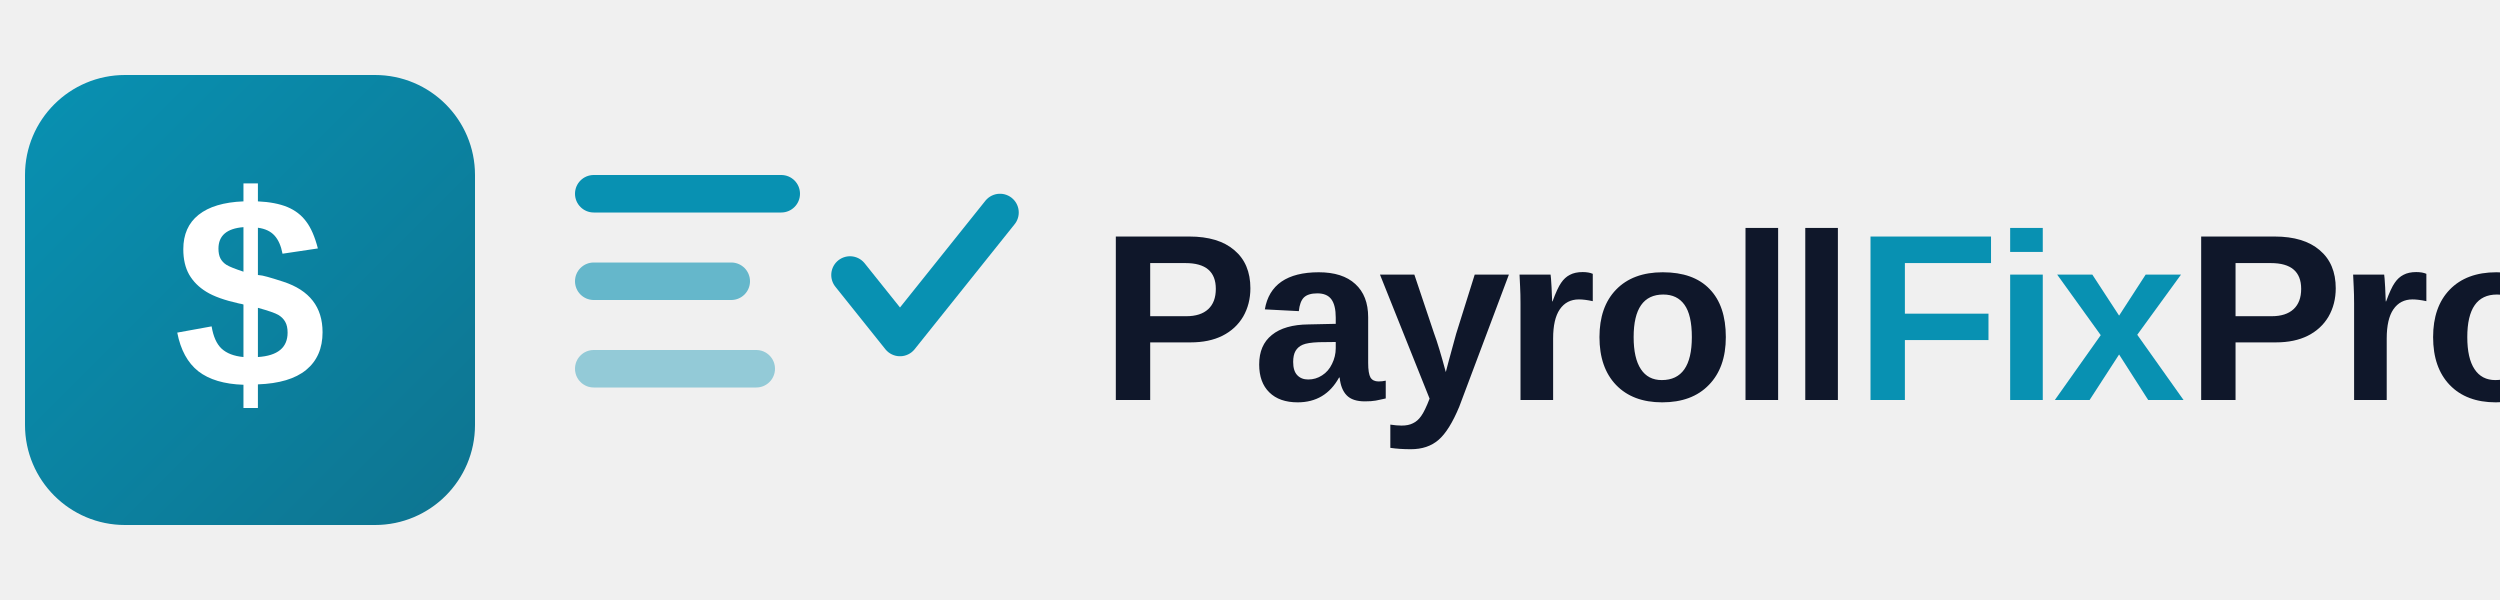
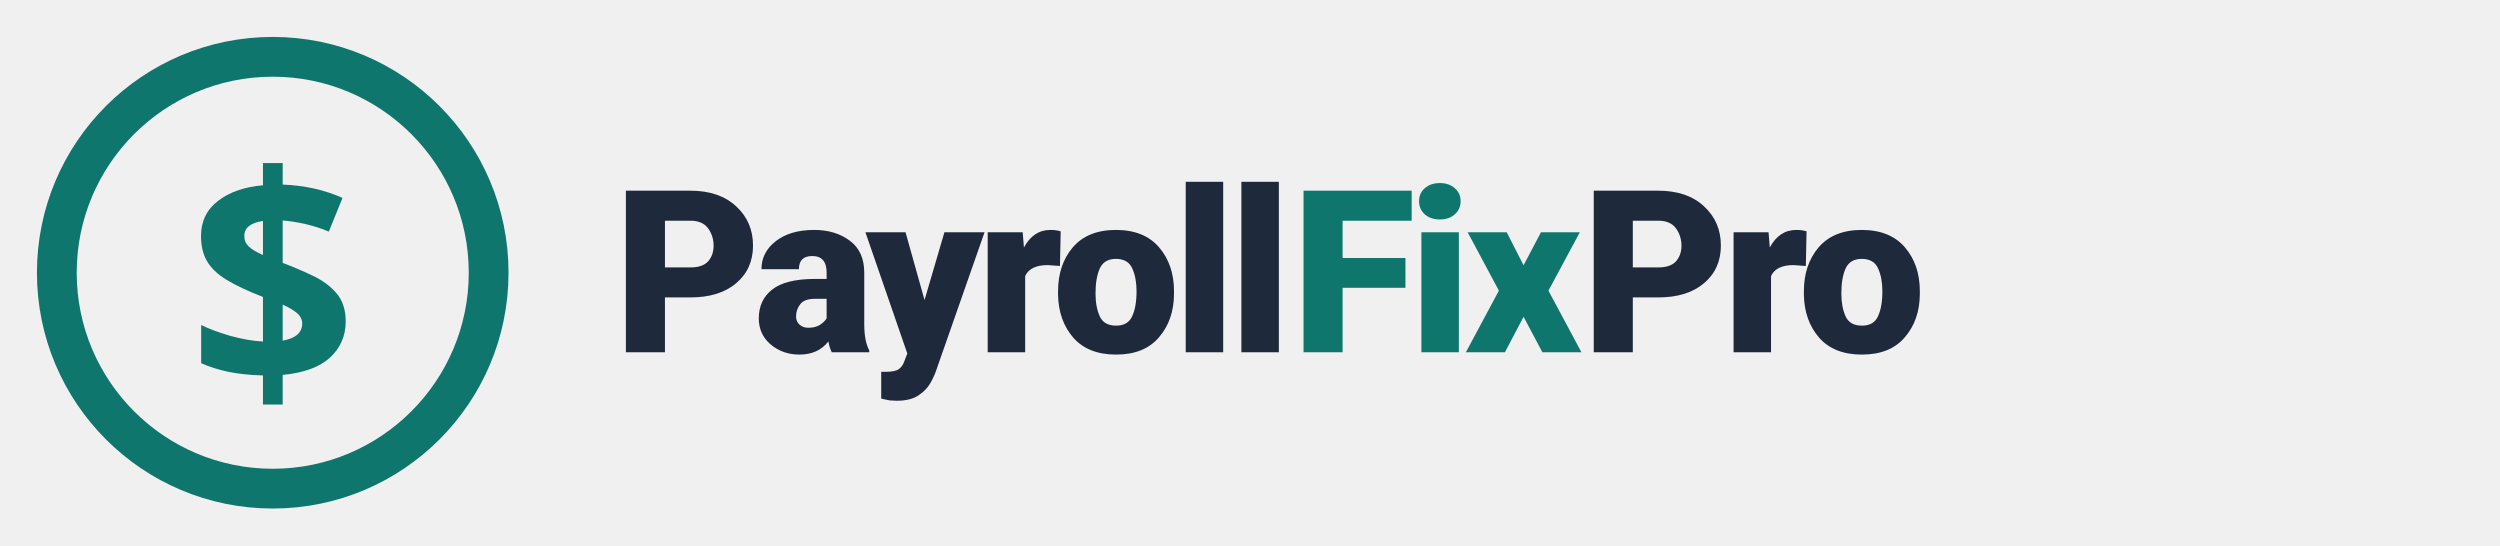
- <svg xmlns="http://www.w3.org/2000/svg" viewBox="0 0 200 48" fill="none">
-   <defs>
-     <linearGradient id="g" x1="0" y1="0" x2="1" y2="1">
-       <stop offset="0%" stop-color="#0891b2" />
-       <stop offset="100%" stop-color="#0e7490" />
-     </linearGradient>
-   </defs>
-   <rect x="2" y="6" width="36" height="36" rx="8" fill="url(#g)" />
-   <text x="20" y="31" font-family="Arial,sans-serif" font-size="22" font-weight="900" fill="#fff" text-anchor="middle">$</text>
-   <rect x="46" y="14" width="18" height="3" rx="1.5" fill="#0891b2" />
-   <rect x="46" y="21" width="14" height="3" rx="1.5" fill="#0891b2" opacity=".6" />
-   <rect x="46" y="28" width="16" height="3" rx="1.5" fill="#0891b2" opacity=".4" />
-   <polyline points="68,22 72,27 80,17" stroke="#0891b2" stroke-width="3" stroke-linecap="round" stroke-linejoin="round" fill="none" />
-   <text x="88" y="32" font-family="Arial,sans-serif" font-size="19" font-weight="800" fill="#0f172a" letter-spacing="-0.5">Payroll<tspan fill="#0891b2">Fix</tspan>Pro</text>
+ <svg xmlns="http://www.w3.org/2000/svg" viewBox="0 0 220 48">
+   <circle cx="24" cy="24" r="19" fill="none" stroke="#0f766e" stroke-width="3.5" />
+   <text x="24" y="24" text-anchor="middle" dominant-baseline="central" font-family="Trebuchet MS,sans-serif" font-size="26" font-weight="700" fill="#0f766e">$</text>
+   <text x="54" y="31" font-family="-apple-system,BlinkMacSystemFont,'Segoe UI',Roboto,sans-serif" font-size="20" font-weight="800" letter-spacing="-0.6" fill="#1e293b">Payroll<tspan fill="#0f766e">Fix</tspan>Pro</text>
</svg>
